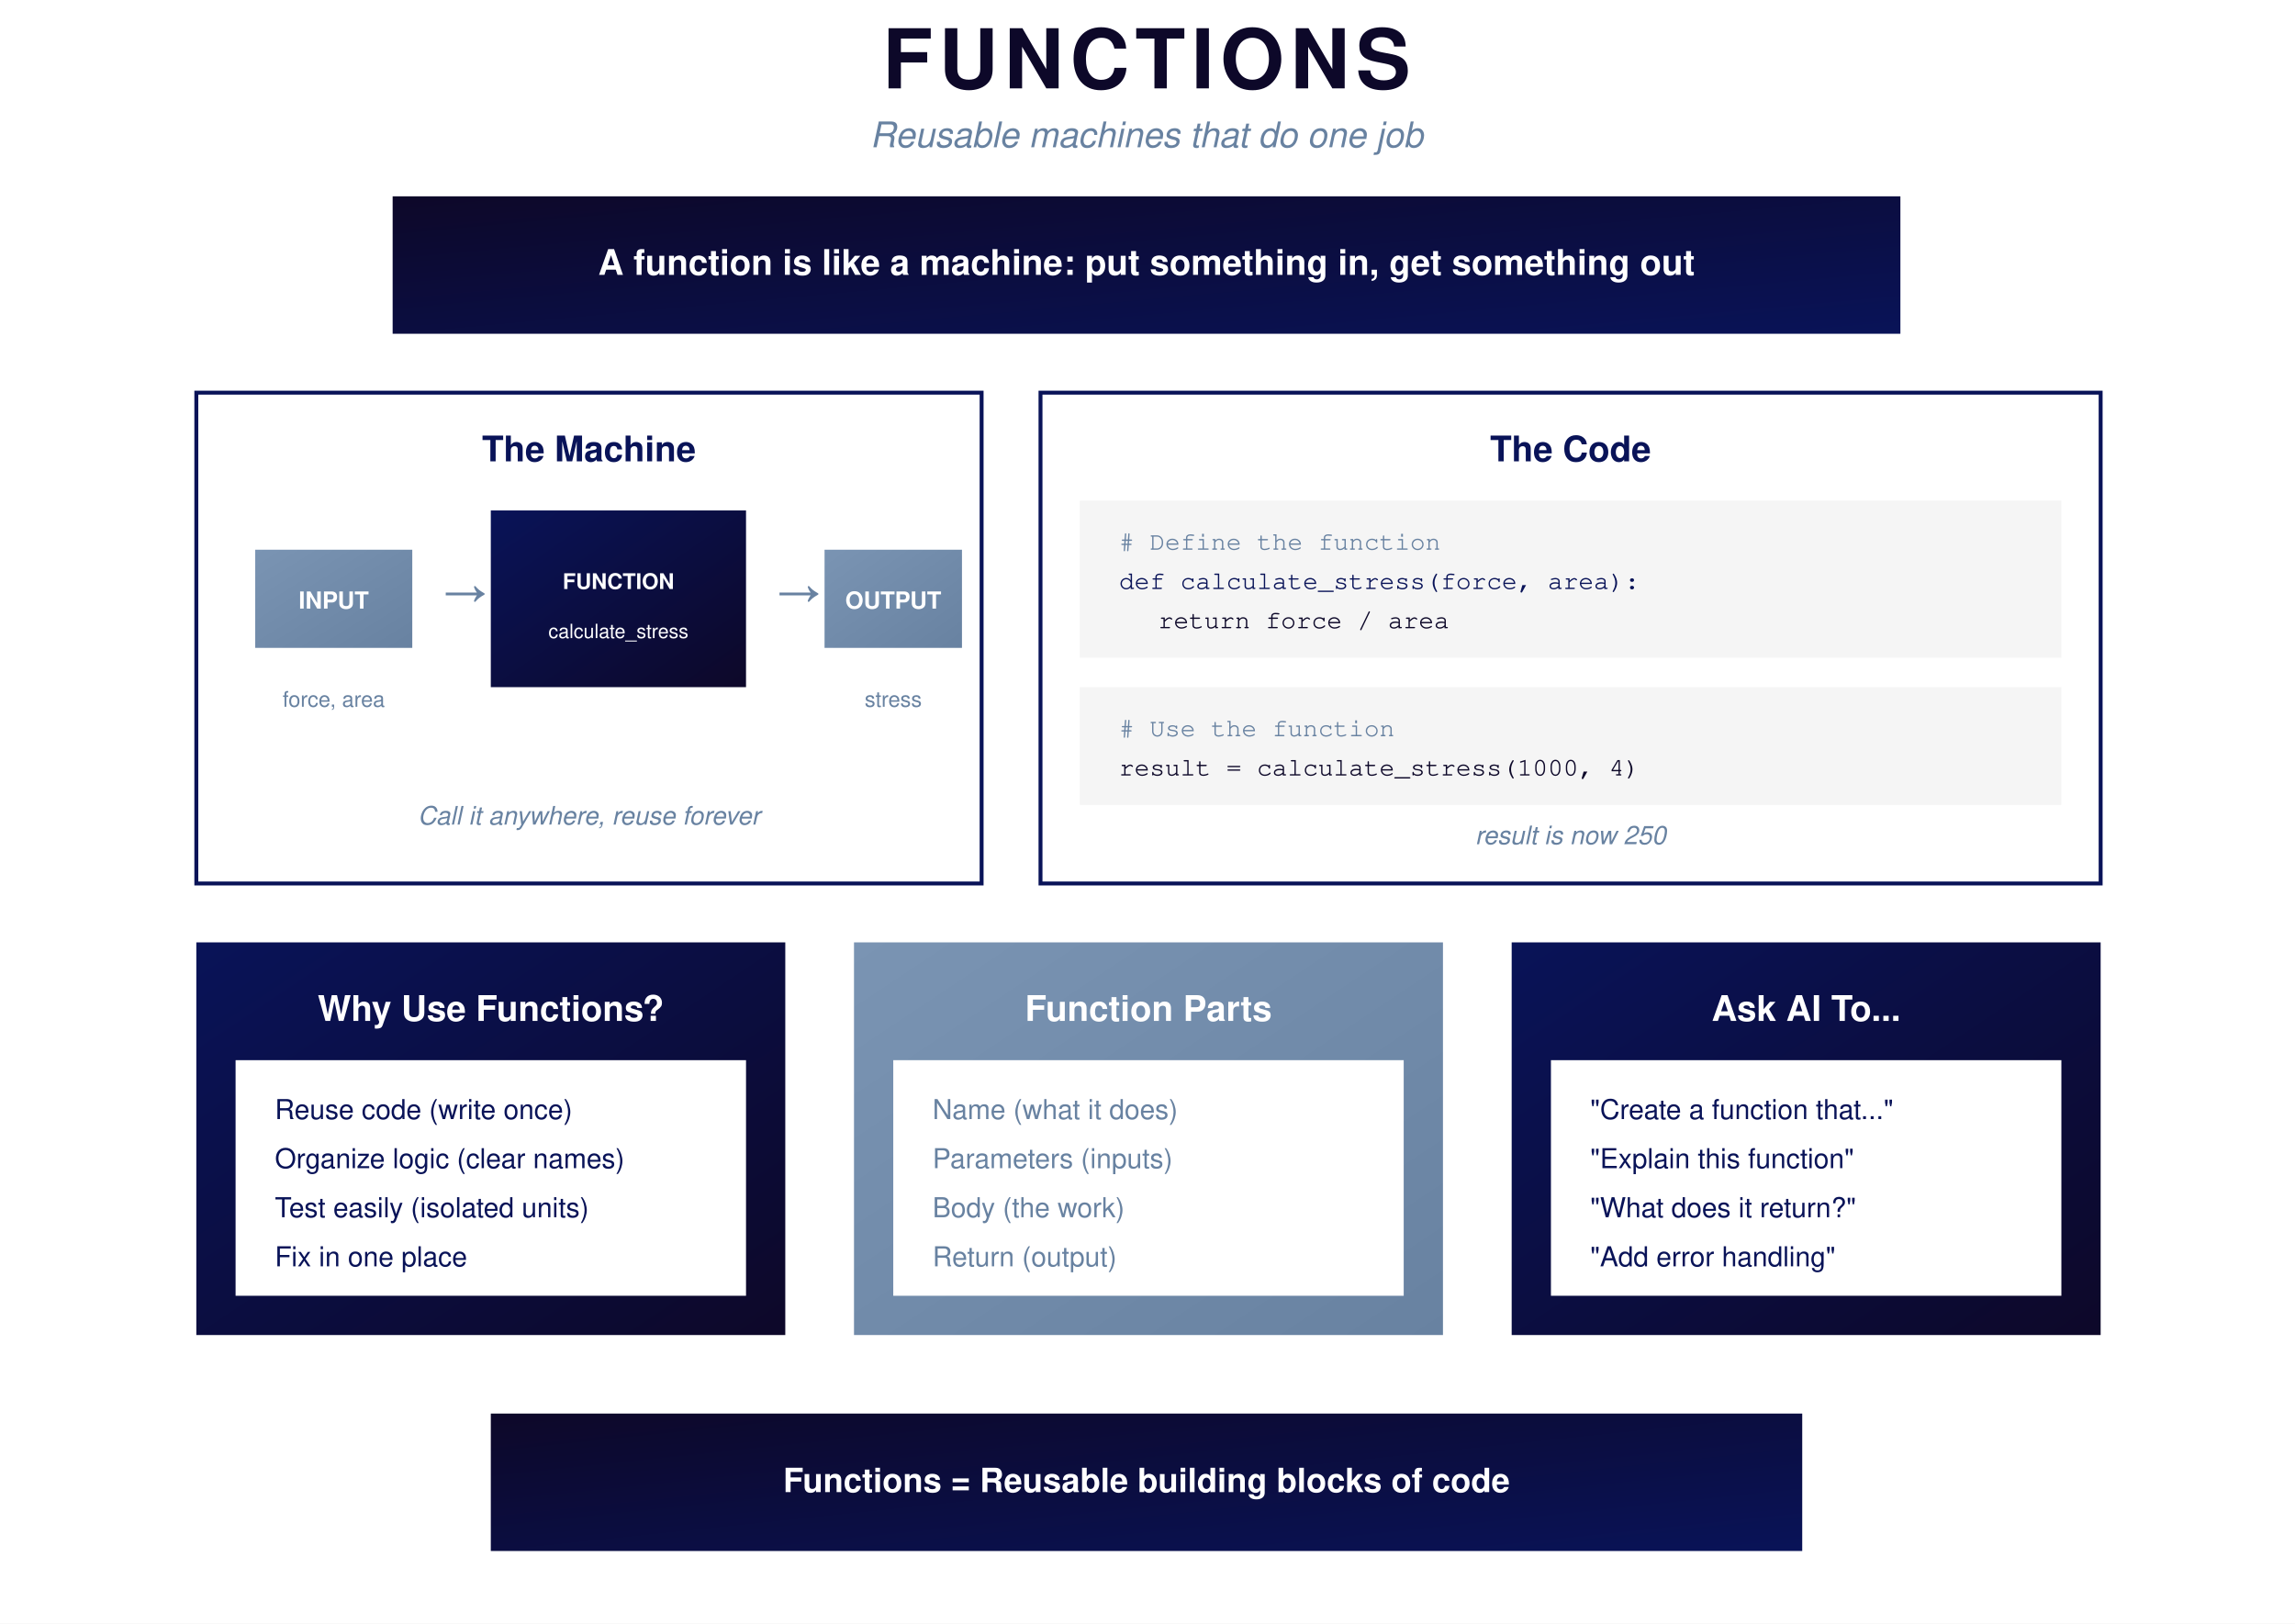
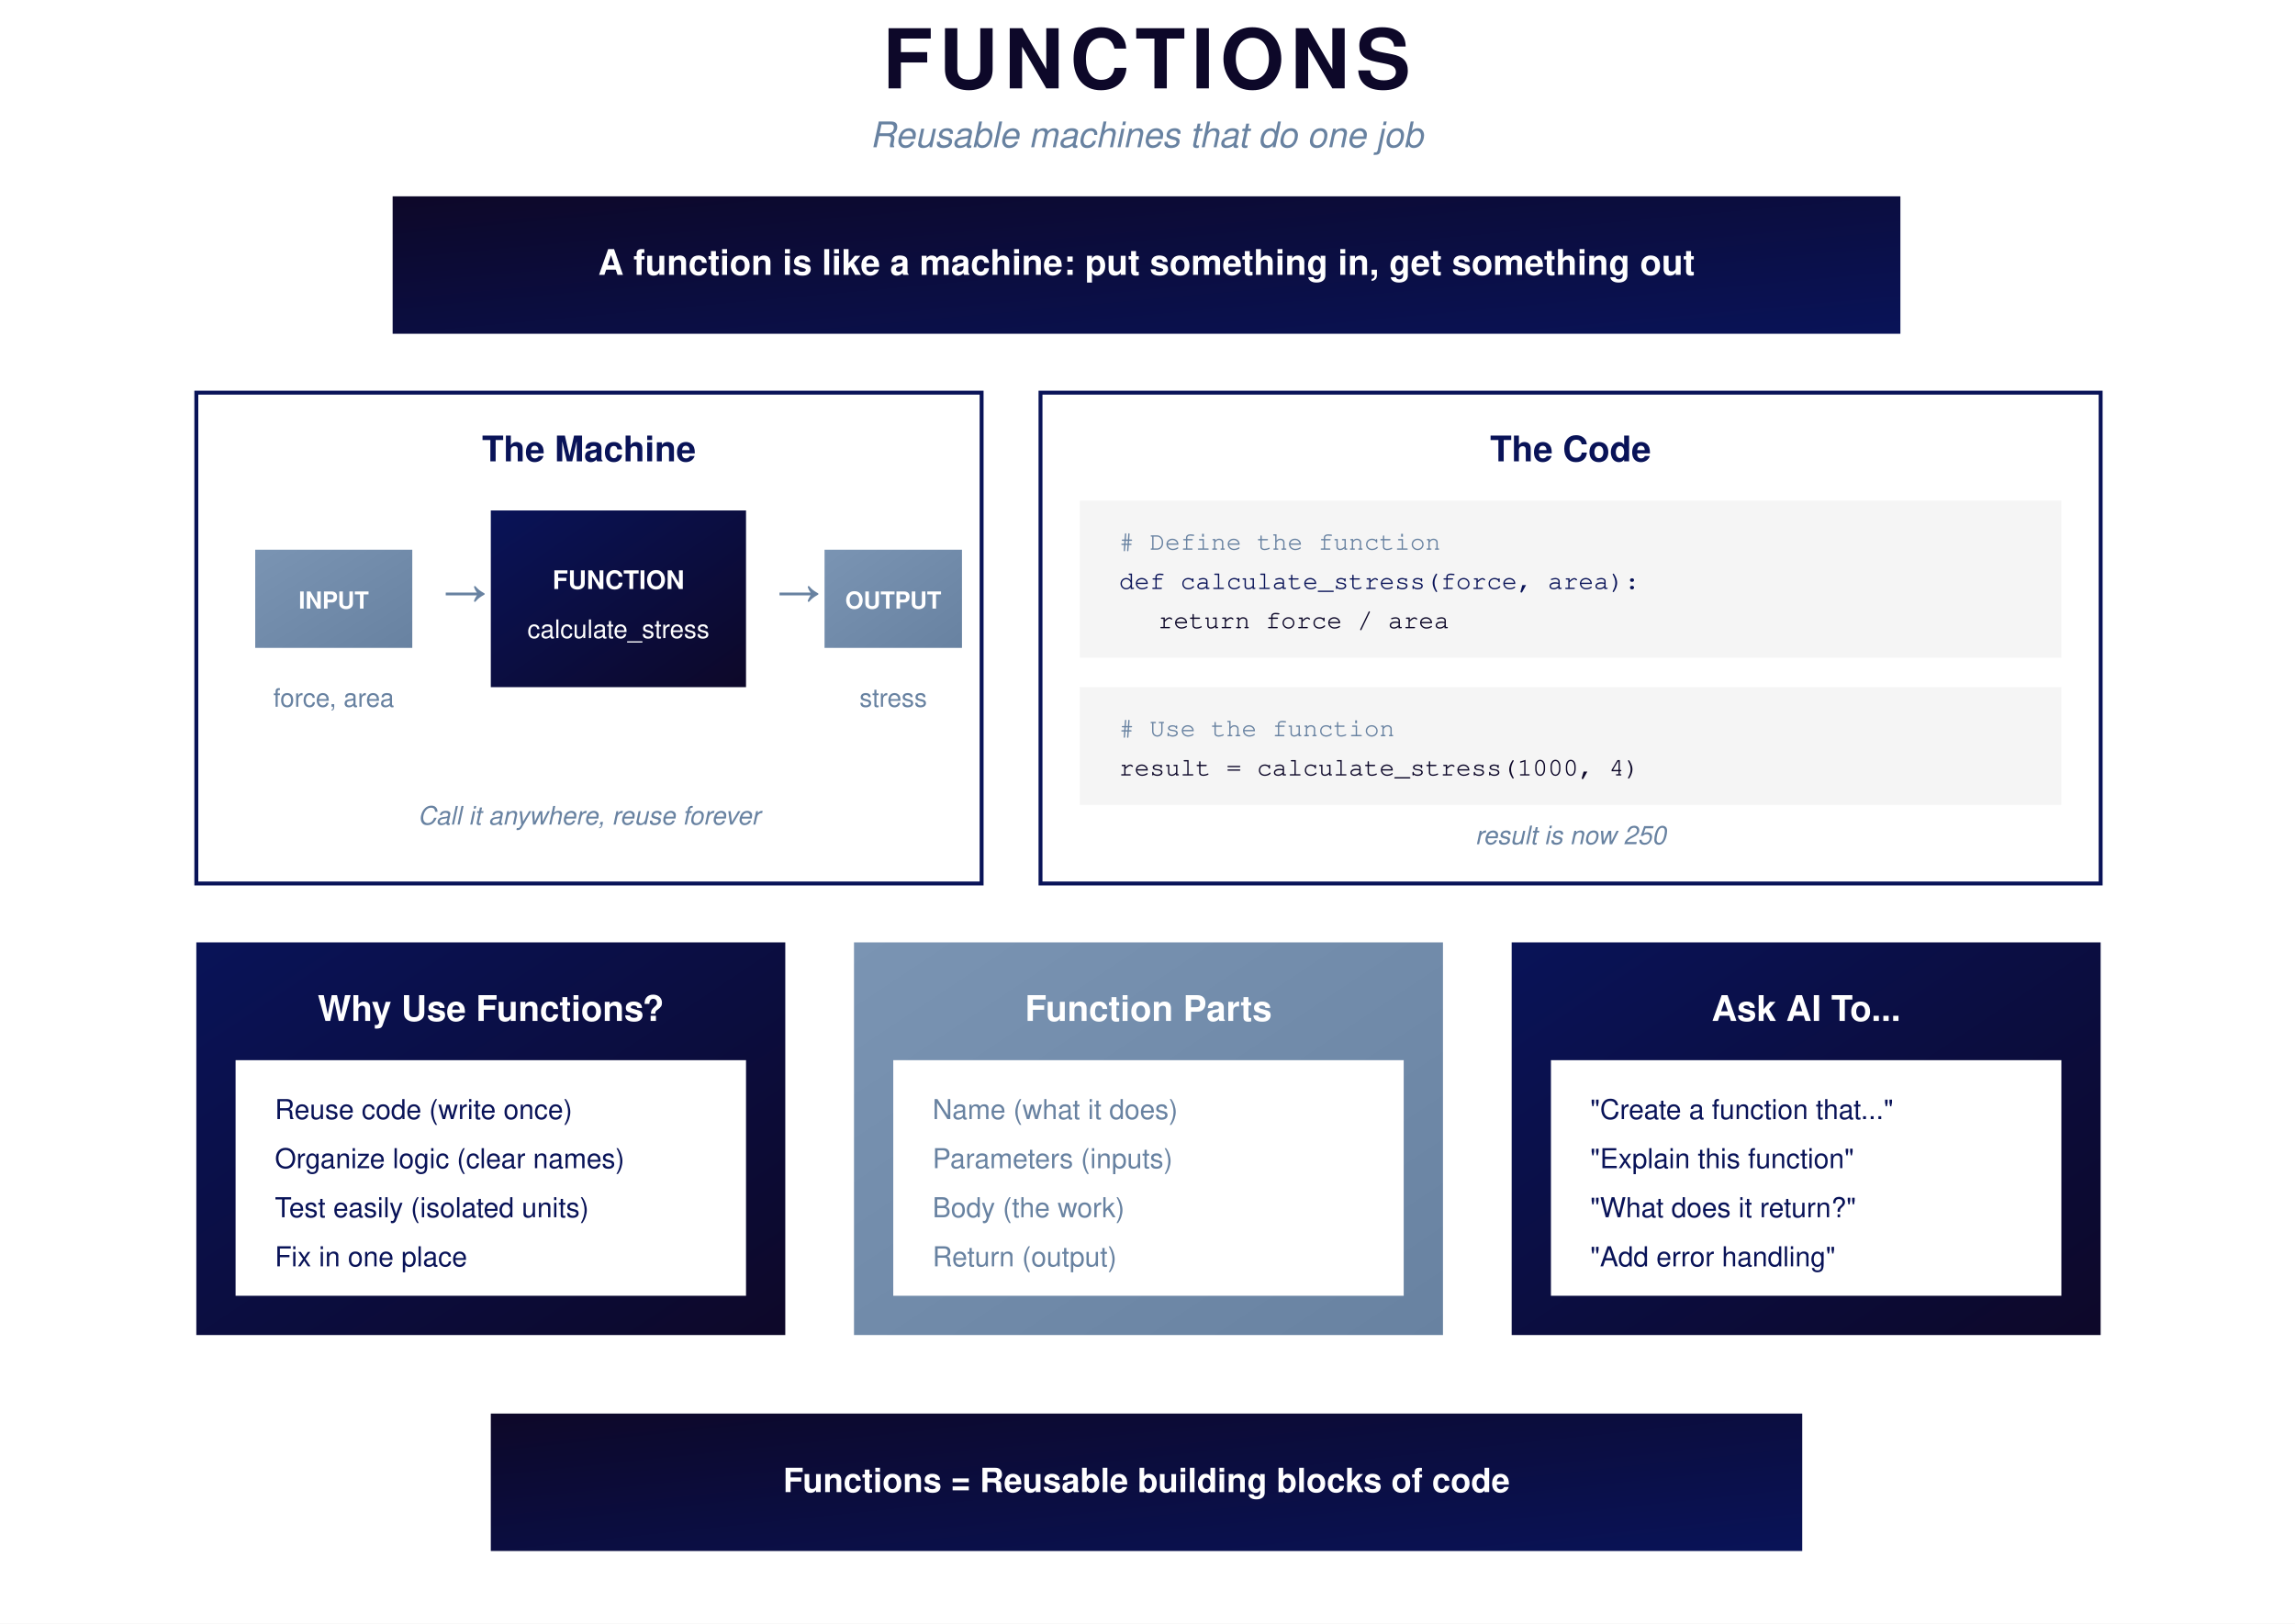
<svg xmlns="http://www.w3.org/2000/svg" viewBox="0 0 1169 827" width="1169" height="827">
  <defs>
+     <linearGradient id="goodGreen" x1="0%" y1="0%" x2="100%" y2="100%">
+       <stop offset="0%" style="stop-color:#0a7c42" />
+       <stop offset="100%" style="stop-color:#065a2f" />
+     </linearGradient>
+     <linearGradient id="badRed" x1="0%" y1="0%" x2="100%" y2="100%">
+       <stop offset="0%" style="stop-color:#b60002" />
+       <stop offset="100%" style="stop-color:#690308" />
+     </linearGradient>
    <linearGradient id="deepBlue" x1="0%" y1="0%" x2="100%" y2="100%">
      <stop offset="0%" style="stop-color:#091358" />
      <stop offset="100%" style="stop-color:#0d0829" />
+     </linearGradient>
+     <linearGradient id="aiPurple" x1="0%" y1="0%" x2="100%" y2="100%">
+       <stop offset="0%" style="stop-color:#6b21a8" />
+       <stop offset="100%" style="stop-color:#4c1d6d" />
    </linearGradient>
    <linearGradient id="steelBlue" x1="0%" y1="0%" x2="100%" y2="100%">
      <stop offset="0%" style="stop-color:#7a94b3" />
      <stop offset="100%" style="stop-color:#6882a1" />
    </linearGradient>
    <linearGradient id="darkNavy" x1="0%" y1="0%" x2="100%" y2="100%">
      <stop offset="0%" style="stop-color:#0d0829" />
      <stop offset="100%" style="stop-color:#091358" />
    </linearGradient>
  </defs>
  <rect width="1169" height="827" fill="#ffffff" />
  <text x="584" y="45" font-family="Helvetica, Arial, sans-serif" font-size="42" font-weight="bold" fill="#0d0829" text-anchor="middle" letter-spacing="3">FUNCTIONS</text>
  <text x="584" y="75" font-family="Helvetica, Arial, sans-serif" font-size="18" fill="#6882a1" text-anchor="middle" font-style="italic">Reusable machines that do one job</text>
  <rect x="200" y="100" width="768" height="70" fill="url(#darkNavy)" />
  <text x="584" y="140" font-family="Helvetica, Arial, sans-serif" font-size="18" font-weight="bold" fill="#ffffff" text-anchor="middle">A function is like a machine: put something in, get something out</text>
  <rect x="100" y="200" width="400" height="250" fill="#ffffff" stroke="#091358" stroke-width="2" />
  <text x="300" y="235" font-family="Helvetica, Arial, sans-serif" font-size="18" font-weight="bold" fill="#091358" text-anchor="middle">The Machine</text>
  <rect x="130" y="280" width="80" height="50" fill="url(#steelBlue)" />
  <text x="170" y="310" font-family="Helvetica, Arial, sans-serif" font-size="12" font-weight="bold" fill="#ffffff" text-anchor="middle">INPUT</text>
-   <text x="170" y="360" font-family="Helvetica, Arial, sans-serif" font-size="11" fill="#6882a1" text-anchor="middle">force, area</text>
+   <text x="170" y="360" font-family="Helvetica, Arial, sans-serif" font-size="13" fill="#6882a1" text-anchor="middle">force, area</text>
  <text x="225" y="310" font-family="Helvetica, Arial, sans-serif" font-size="24" fill="#6882a1">→</text>
  <rect x="250" y="260" width="130" height="90" fill="url(#deepBlue)" />
-   <text x="315" y="300" font-family="Helvetica, Arial, sans-serif" font-size="11" font-weight="bold" fill="#ffffff" text-anchor="middle">FUNCTION</text>
-   <text x="315" y="325" font-family="Helvetica, Arial, sans-serif" font-size="10" fill="#ffffff" text-anchor="middle">calculate_stress</text>
+   <text x="315" y="300" font-family="Helvetica, Arial, sans-serif" font-size="13" font-weight="bold" fill="#ffffff" text-anchor="middle">FUNCTION</text>
+   <text x="315" y="325" font-family="Helvetica, Arial, sans-serif" font-size="13" fill="#ffffff" text-anchor="middle">calculate_stress</text>
  <text x="395" y="310" font-family="Helvetica, Arial, sans-serif" font-size="24" fill="#6882a1">→</text>
  <rect x="420" y="280" width="70" height="50" fill="url(#steelBlue)" />
  <text x="455" y="310" font-family="Helvetica, Arial, sans-serif" font-size="12" font-weight="bold" fill="#ffffff" text-anchor="middle">OUTPUT</text>
-   <text x="455" y="360" font-family="Helvetica, Arial, sans-serif" font-size="11" fill="#6882a1" text-anchor="middle">stress</text>
+   <text x="455" y="360" font-family="Helvetica, Arial, sans-serif" font-size="13" fill="#6882a1" text-anchor="middle">stress</text>
  <text x="300" y="420" font-family="Helvetica, Arial, sans-serif" font-size="13" fill="#6882a1" text-anchor="middle" font-style="italic">Call it anywhere, reuse forever</text>
  <rect x="530" y="200" width="540" height="250" fill="#ffffff" stroke="#091358" stroke-width="2" />
  <text x="800" y="235" font-family="Helvetica, Arial, sans-serif" font-size="18" font-weight="bold" fill="#091358" text-anchor="middle">The Code</text>
  <rect x="550" y="255" width="500" height="80" fill="#f5f5f5" />
  <text x="570" y="280" font-family="Courier, monospace" font-size="13" fill="#6882a1"># Define the function</text>
  <text x="570" y="300" font-family="Courier, monospace" font-size="13" fill="#091358">def calculate_stress(force, area):</text>
  <text x="590" y="320" font-family="Courier, monospace" font-size="13" fill="#0d0829">return force / area</text>
  <rect x="550" y="350" width="500" height="60" fill="#f5f5f5" />
  <text x="570" y="375" font-family="Courier, monospace" font-size="13" fill="#6882a1"># Use the function</text>
  <text x="570" y="395" font-family="Courier, monospace" font-size="13" fill="#0d0829">result = calculate_stress(1000, 4)</text>
  <text x="800" y="430" font-family="Helvetica, Arial, sans-serif" font-size="13" fill="#6882a1" text-anchor="middle" font-style="italic">result is now 250</text>
  <rect x="100" y="480" width="300" height="200" fill="url(#deepBlue)" />
  <text x="250" y="520" font-family="Helvetica, Arial, sans-serif" font-size="18" font-weight="bold" fill="#ffffff" text-anchor="middle">Why Use Functions?</text>
  <rect x="120" y="540" width="260" height="120" fill="#ffffff" />
  <text x="140" y="570" font-family="Helvetica, Arial, sans-serif" font-size="14" fill="#091358">Reuse code (write once)</text>
  <text x="140" y="595" font-family="Helvetica, Arial, sans-serif" font-size="14" fill="#091358">Organize logic (clear names)</text>
  <text x="140" y="620" font-family="Helvetica, Arial, sans-serif" font-size="14" fill="#091358">Test easily (isolated units)</text>
  <text x="140" y="645" font-family="Helvetica, Arial, sans-serif" font-size="14" fill="#091358">Fix in one place</text>
  <rect x="435" y="480" width="300" height="200" fill="url(#steelBlue)" />
  <text x="585" y="520" font-family="Helvetica, Arial, sans-serif" font-size="18" font-weight="bold" fill="#ffffff" text-anchor="middle">Function Parts</text>
  <rect x="455" y="540" width="260" height="120" fill="#ffffff" />
  <text x="475" y="570" font-family="Helvetica, Arial, sans-serif" font-size="14" fill="#6882a1">Name (what it does)</text>
  <text x="475" y="595" font-family="Helvetica, Arial, sans-serif" font-size="14" fill="#6882a1">Parameters (inputs)</text>
  <text x="475" y="620" font-family="Helvetica, Arial, sans-serif" font-size="14" fill="#6882a1">Body (the work)</text>
  <text x="475" y="645" font-family="Helvetica, Arial, sans-serif" font-size="14" fill="#6882a1">Return (output)</text>
  <rect x="770" y="480" width="300" height="200" fill="url(#deepBlue)" />
  <text x="920" y="520" font-family="Helvetica, Arial, sans-serif" font-size="18" font-weight="bold" fill="#ffffff" text-anchor="middle">Ask AI To...</text>
  <rect x="790" y="540" width="260" height="120" fill="#ffffff" />
  <text x="810" y="570" font-family="Helvetica, Arial, sans-serif" font-size="14" fill="#091358">"Create a function that..."</text>
  <text x="810" y="595" font-family="Helvetica, Arial, sans-serif" font-size="14" fill="#091358">"Explain this function"</text>
  <text x="810" y="620" font-family="Helvetica, Arial, sans-serif" font-size="14" fill="#091358">"What does it return?"</text>
  <text x="810" y="645" font-family="Helvetica, Arial, sans-serif" font-size="14" fill="#091358">"Add error handling"</text>
  <rect x="250" y="720" width="668" height="70" fill="url(#darkNavy)" />
  <text x="584" y="760" font-family="Helvetica, Arial, sans-serif" font-size="17" font-weight="bold" fill="#ffffff" text-anchor="middle">Functions = Reusable building blocks of code</text>
</svg>
